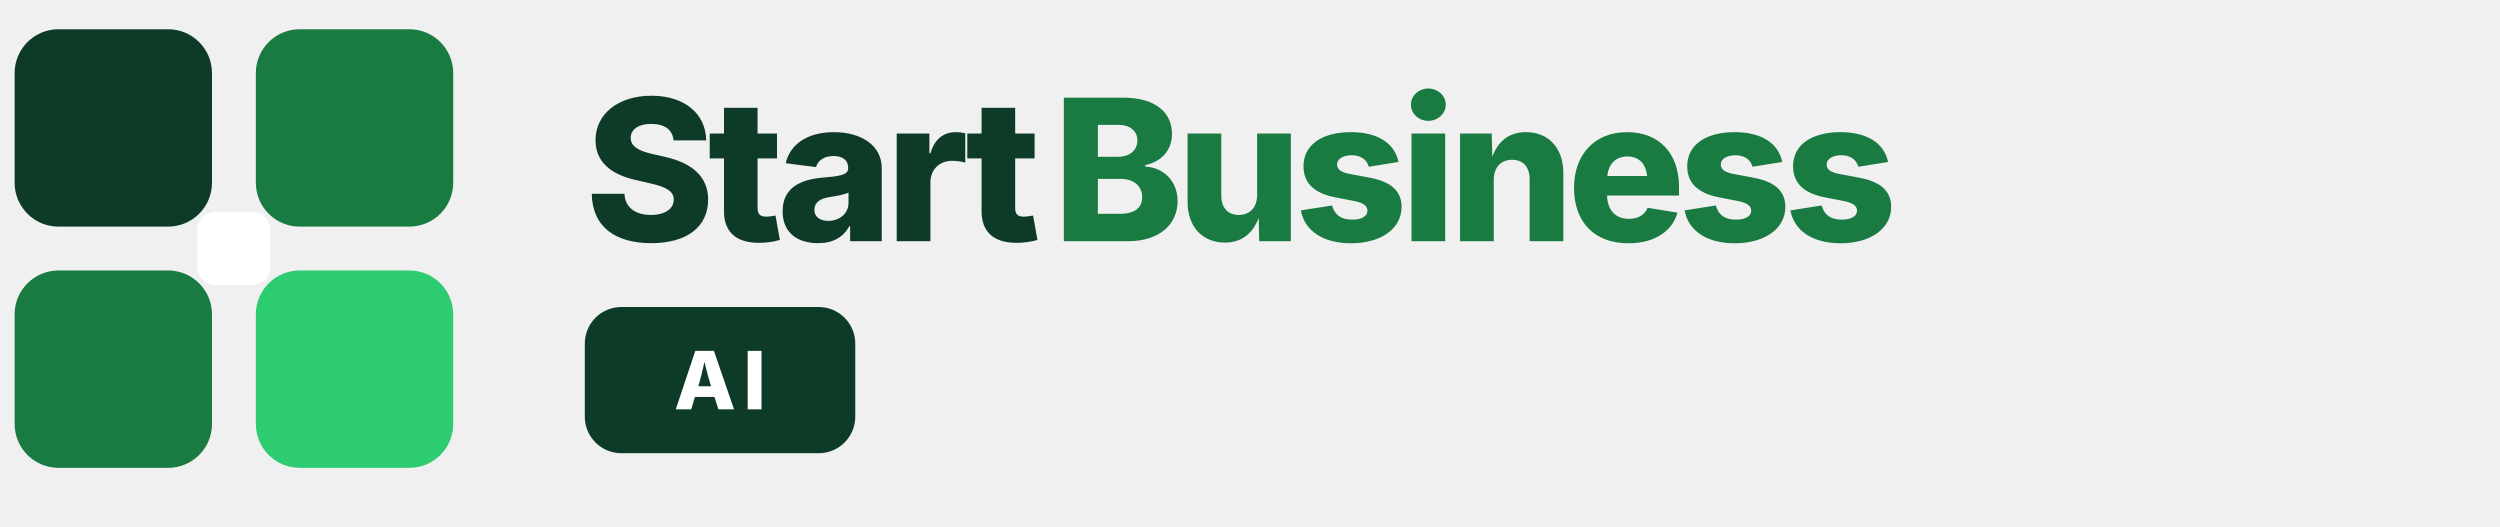
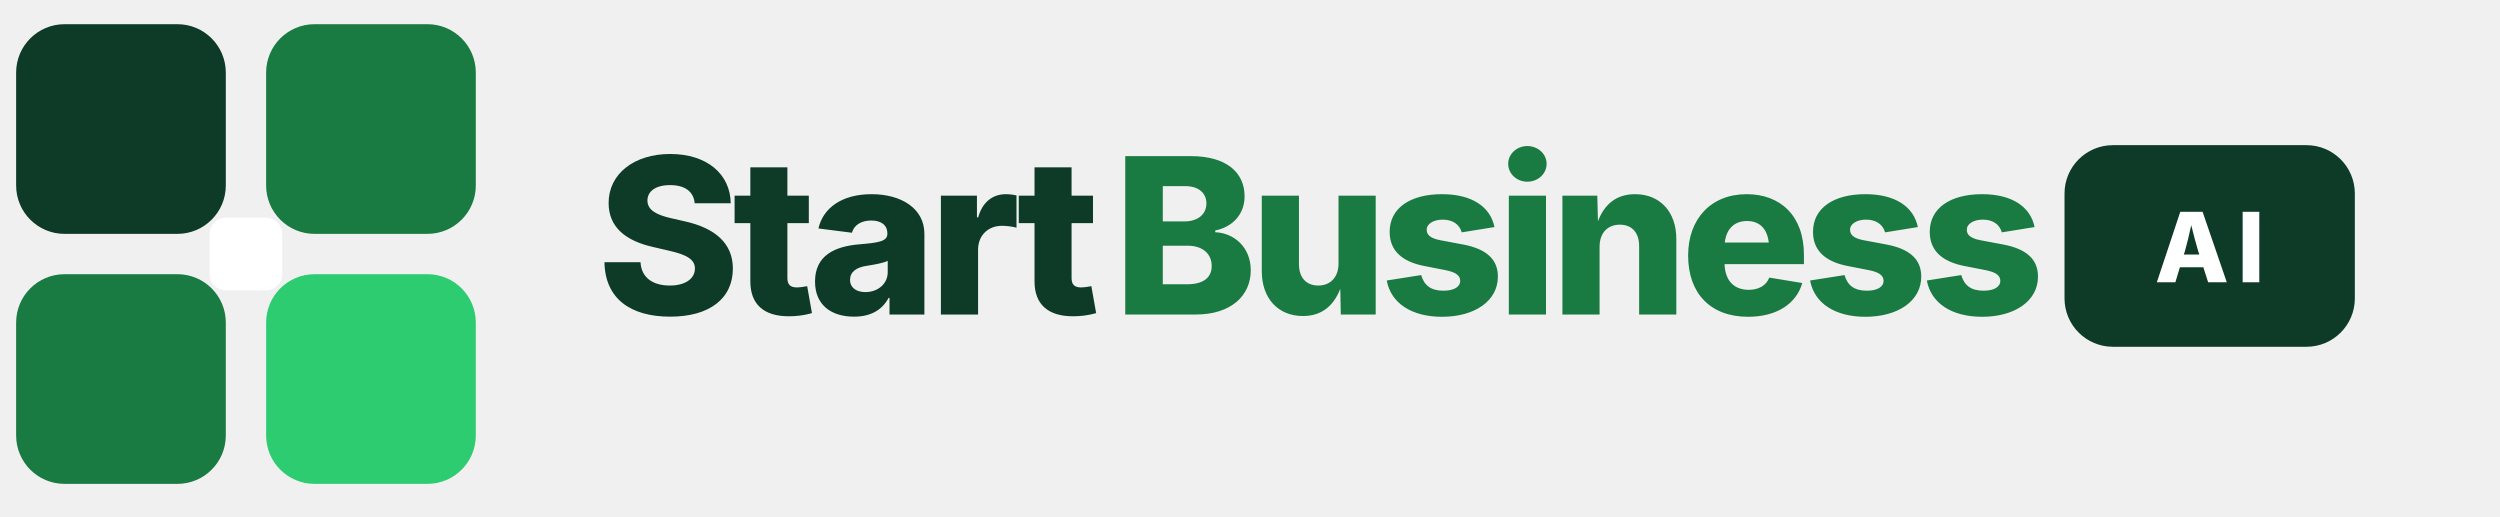
- <svg xmlns="http://www.w3.org/2000/svg" viewBox="0 0 342 72" role="img" aria-labelledby="title desc">
-   <g transform="translate(2 4)">
-     <rect x="0" y="0" width="27" height="27" rx="6" fill="#0d3b28" />
-     <rect x="33" y="0" width="27" height="27" rx="6" fill="#197a42" />
-     <rect x="0" y="33" width="27" height="27" rx="6" fill="#197a42" />
-     <rect x="33" y="33" width="27" height="27" rx="6" fill="#2ecc71" />
-     <rect x="25" y="25" width="10" height="10" rx="2.5" fill="#ffffff" />
+ <svg xmlns="http://www.w3.org/2000/svg" viewBox="0 0 310 64" role="img" aria-labelledby="title desc">
+   <g transform="translate(2 3)">
+     <rect x="0" y="0" width="26" height="26" rx="6" fill="#0d3b28" />
+     <rect x="31" y="0" width="26" height="26" rx="6" fill="#197a42" />
+     <rect x="0" y="31" width="26" height="26" rx="6" fill="#197a42" />
+     <rect x="31" y="31" width="26" height="26" rx="6" fill="#2ecc71" />
+     <rect x="24" y="24" width="9" height="9" rx="2" fill="#ffffff" />
  </g>
-   <text x="80" y="33" font-family="Inter, Arial, sans-serif" font-size="27" font-weight="800" letter-spacing="-1" fill="#0d3b28">Start</text>
-   <text x="144" y="33" font-family="Inter, Arial, sans-serif" font-size="27" font-weight="800" letter-spacing="-1" fill="#197a42">Business</text>
-   <rect x="80" y="42" width="37" height="20" rx="5" fill="#0d3b28" />
-   <text x="98.5" y="56" text-anchor="middle" font-family="Inter, Arial, sans-serif" font-size="11" font-weight="800" letter-spacing="1" fill="#ffffff">AI</text>
+   <text x="74" y="39" font-family="Inter, Arial, sans-serif" font-size="27" font-weight="800" letter-spacing="-1" fill="#0d3b28">Start</text>
+   <text x="138" y="39" font-family="Inter, Arial, sans-serif" font-size="27" font-weight="800" letter-spacing="-1" fill="#197a42">Business</text>
+   <rect x="256" y="18" width="36" height="25" rx="6" fill="#0d3b28" />
+   <text x="274" y="35" text-anchor="middle" font-family="Inter, Arial, sans-serif" font-size="12" font-weight="800" letter-spacing="1" fill="#ffffff">AI</text>
</svg>
